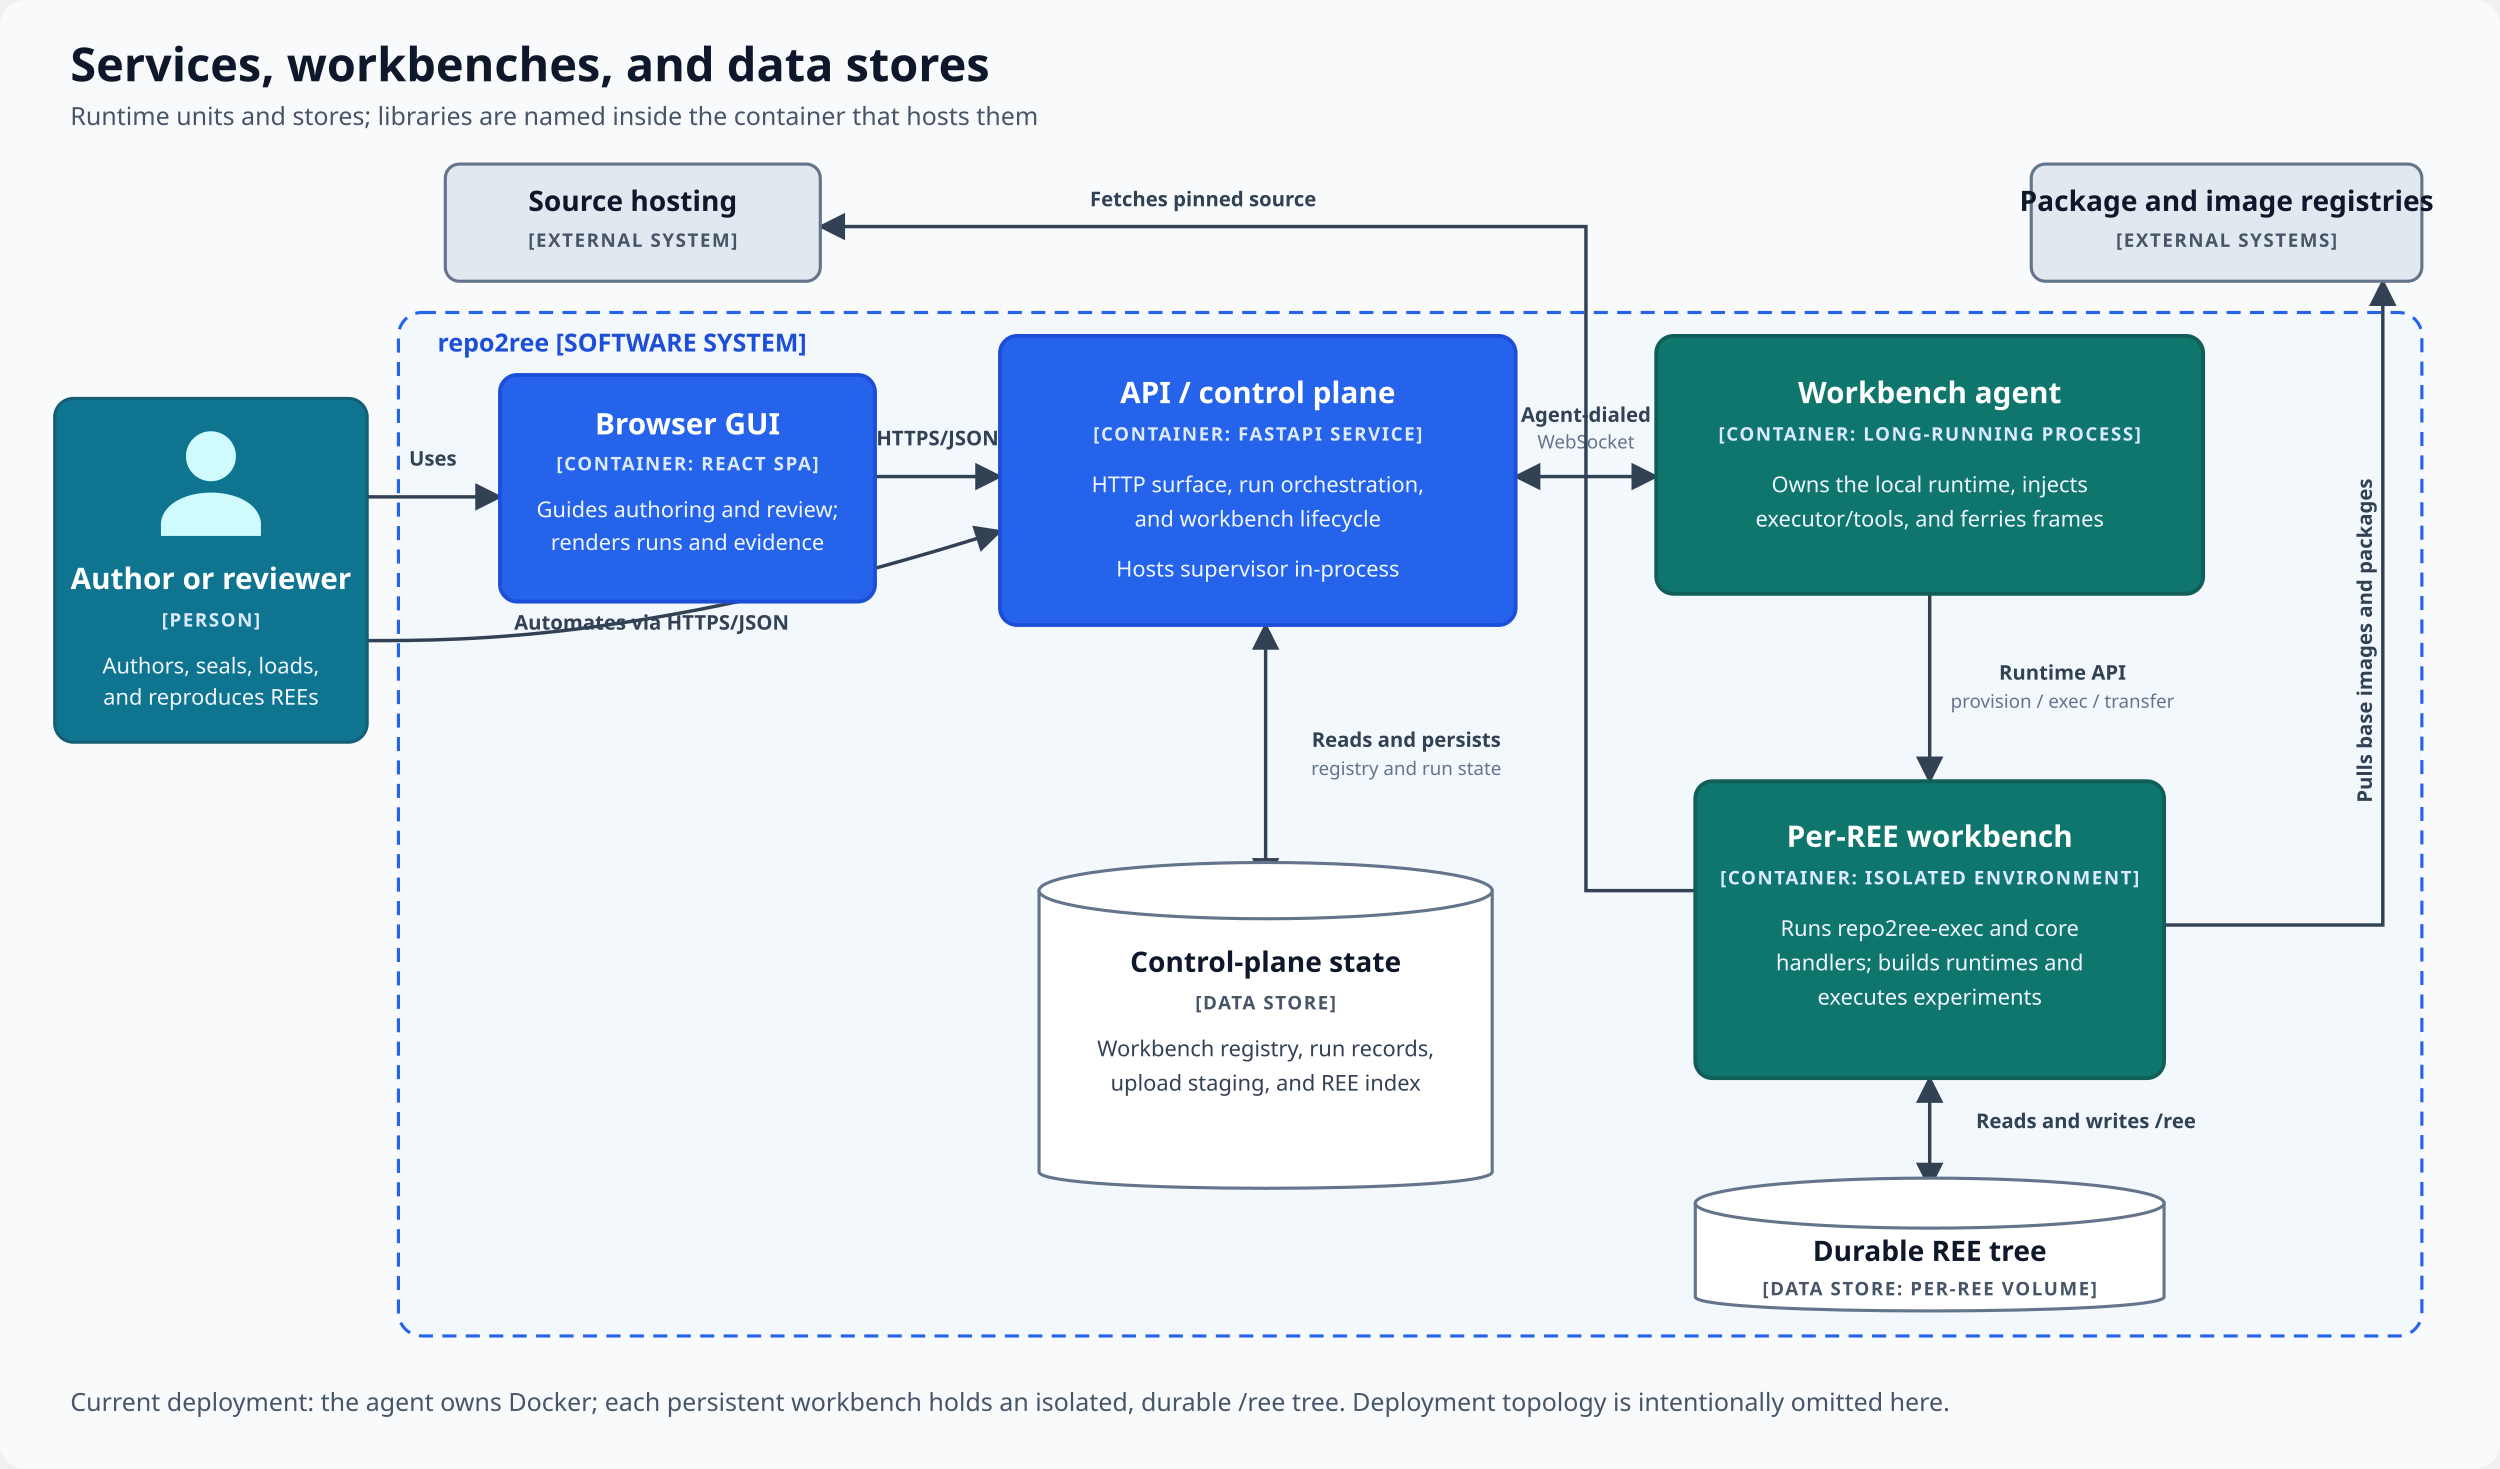
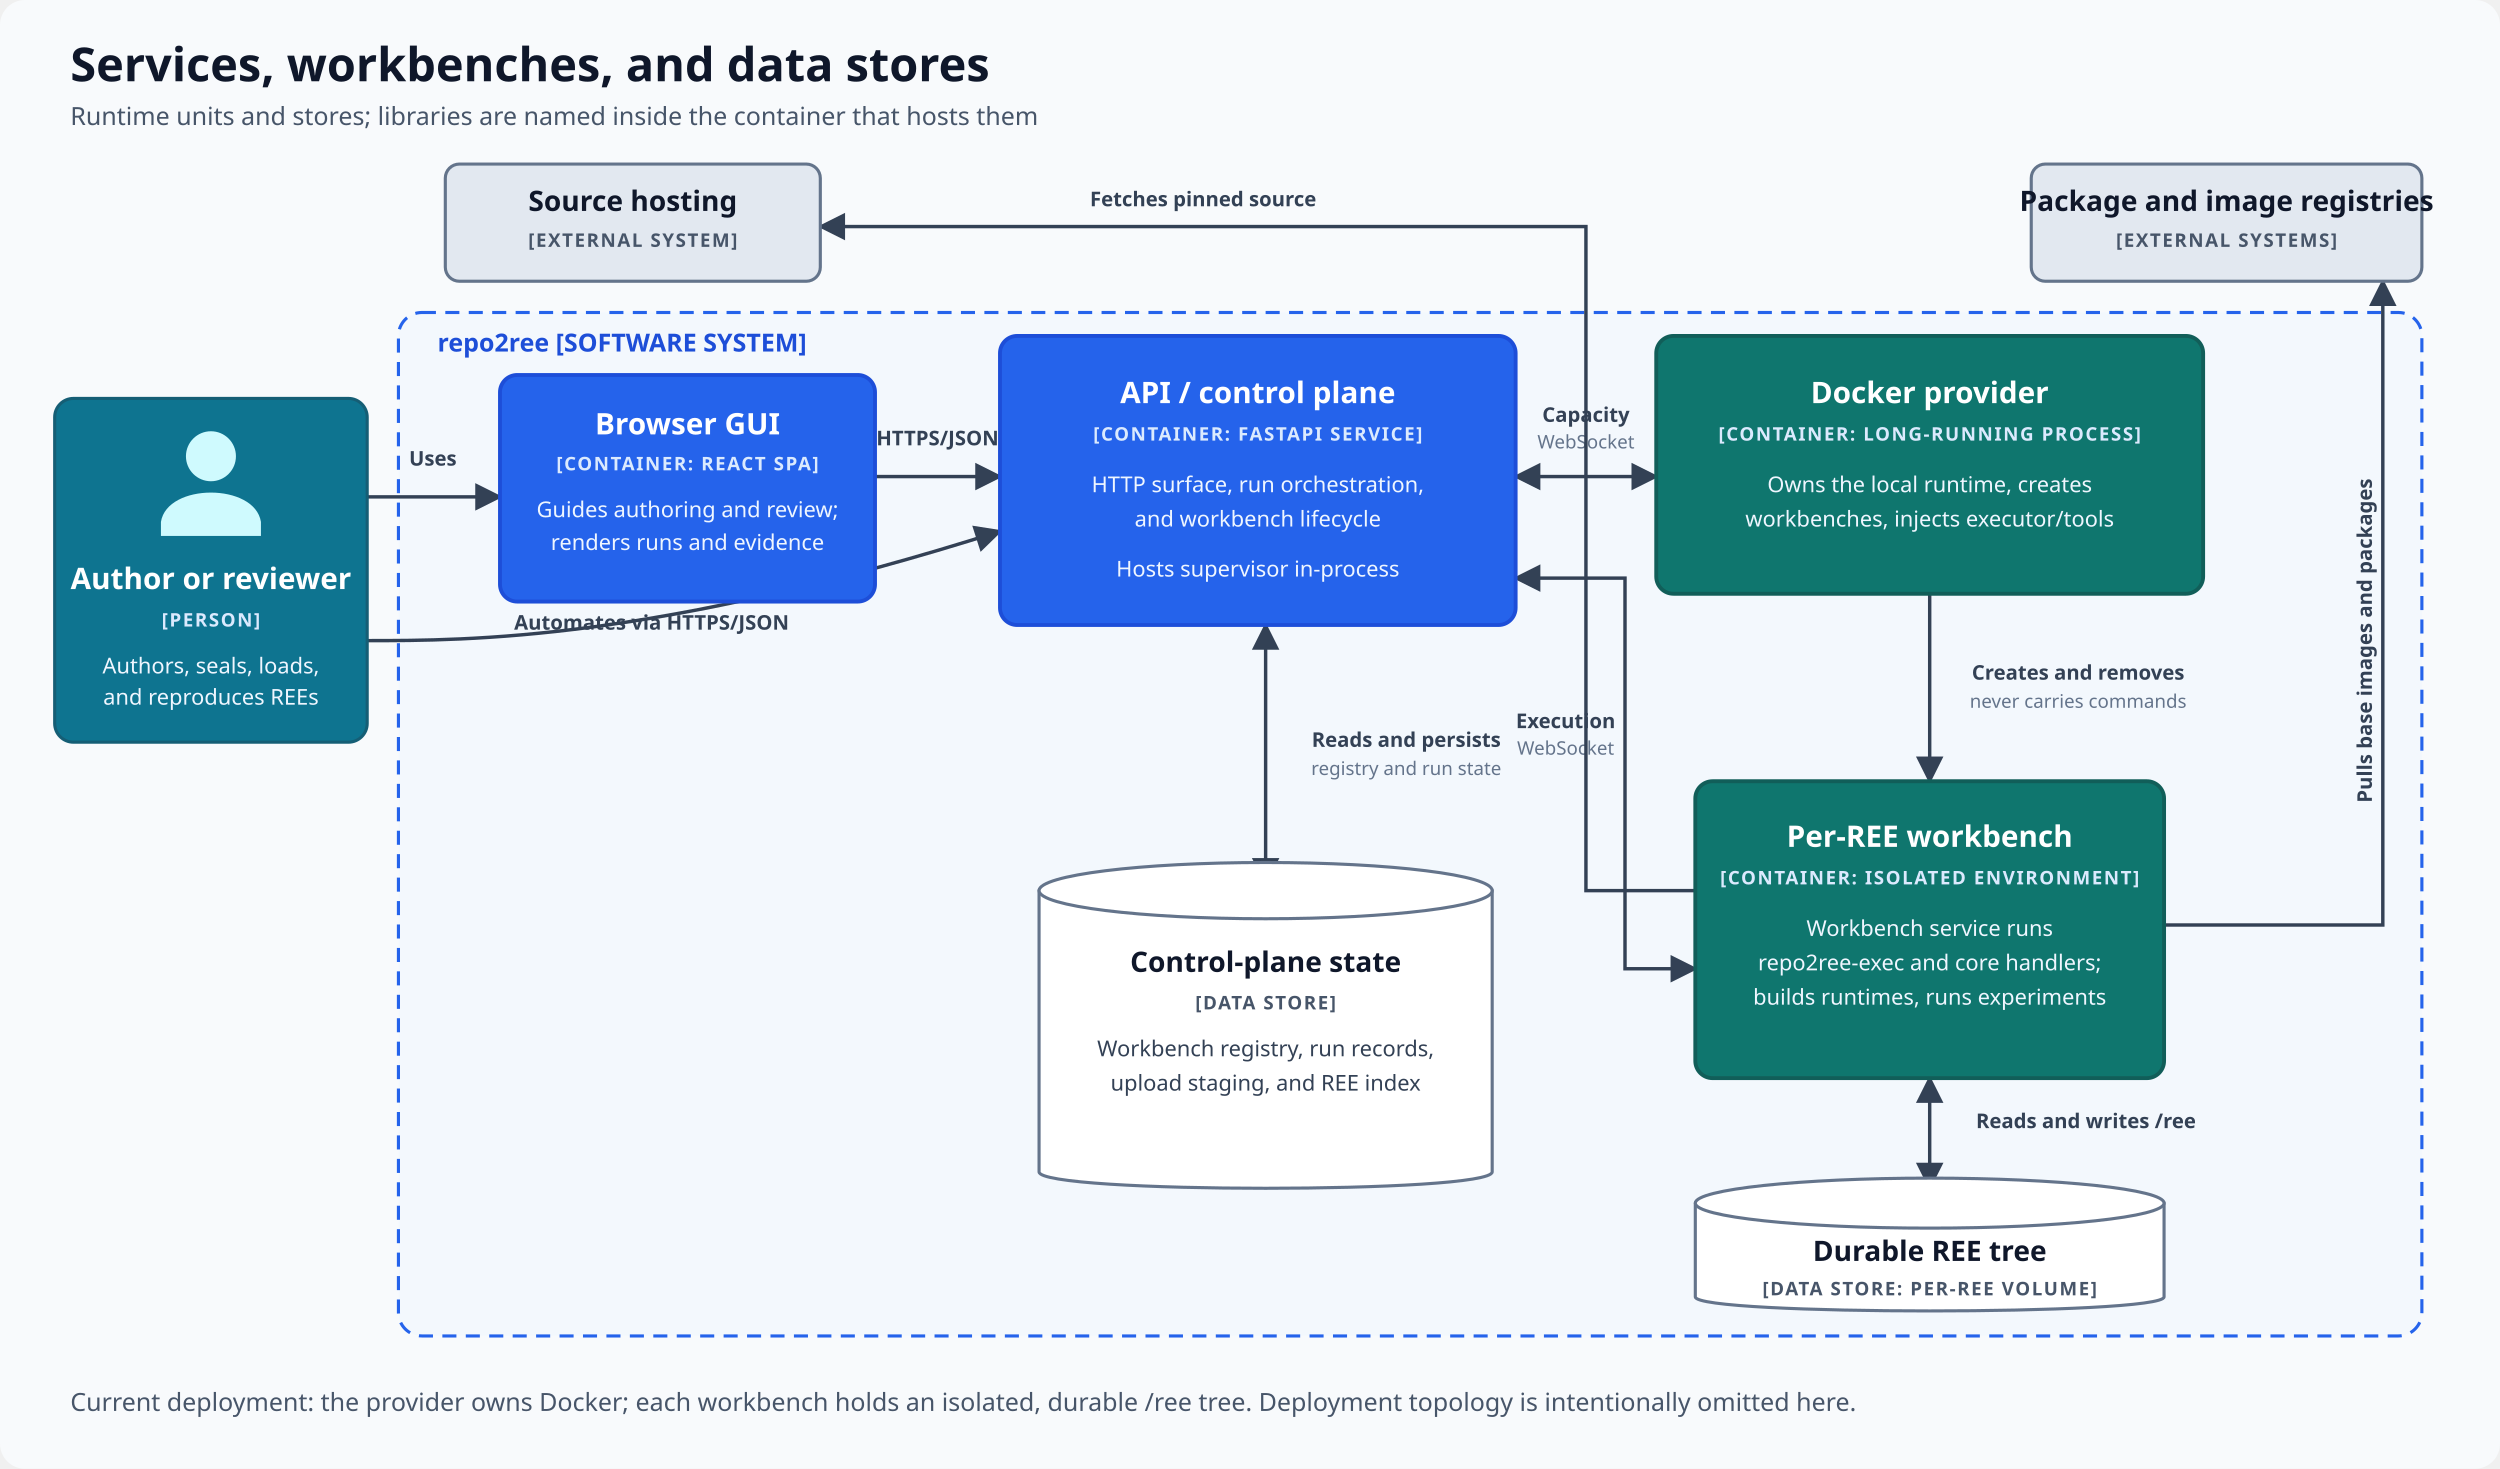
<svg xmlns="http://www.w3.org/2000/svg" width="1600" height="940" viewBox="0 0 1600 940" role="img" aria-labelledby="title description">
  <defs>
    <marker id="arrow" viewBox="0 0 10 10" refX="9" refY="5" markerWidth="8" markerHeight="8" orient="auto-start-reverse">
      <path d="M0 0 10 5 0 10z" fill="#334155" />
    </marker>
    <style>
      .bg{fill:#f8fafc}.boundary{fill:#eff6ff;fill-opacity:.45;stroke:#2563eb;stroke-width:2;stroke-dasharray:9 6}.boundary-label{font:700 16px system-ui,sans-serif;fill:#1d4ed8}.heading{font:700 30px system-ui,sans-serif;fill:#0f172a}.sub{font:16px system-ui,sans-serif;fill:#475569}.box{fill:#2563eb;stroke:#1d4ed8;stroke-width:2.5}.exec{fill:#0f766e;stroke:#115e59;stroke-width:2.5}.store{fill:#fff;stroke:#64748b;stroke-width:2}.external{fill:#e2e8f0;stroke:#64748b;stroke-width:2}.person{fill:#0e7490;stroke:#155e75;stroke-width:2}.name{font:700 19px system-ui,sans-serif;fill:#fff;text-anchor:middle}.type{font:600 12px system-ui,sans-serif;fill:#dbeafe;text-anchor:middle;letter-spacing:1px}.copy{font:14px system-ui,sans-serif;fill:#eff6ff;text-anchor:middle}.dark-name{font:700 18px system-ui,sans-serif;fill:#0f172a;text-anchor:middle}.dark-type{font:600 12px system-ui,sans-serif;fill:#475569;text-anchor:middle;letter-spacing:1px}.dark-copy{font:14px system-ui,sans-serif;fill:#334155;text-anchor:middle}.line{fill:none;stroke:#334155;stroke-width:2.2;marker-end:url(#arrow)}.both{fill:none;stroke:#334155;stroke-width:2.2;marker-start:url(#arrow);marker-end:url(#arrow)}.label{font:600 13px system-ui,sans-serif;fill:#334155;text-anchor:middle}.note{font:12px system-ui,sans-serif;fill:#64748b;text-anchor:middle}
    </style>
  </defs>
  <rect class="bg" width="1600" height="940" rx="16" />
  <text class="heading" x="45" y="52">Services, workbenches, and data stores</text>
  <text class="sub" x="45" y="80">Runtime units and stores; libraries are named inside the container that hosts them</text>
  <rect class="boundary" x="255" y="200" width="1295" height="655" rx="15" />
  <text class="boundary-label" x="280" y="225">repo2ree [SOFTWARE SYSTEM]</text>
  <path class="line" d="M235 318 L320 318" />
  <text class="label" x="277" y="298">Uses</text>
  <path class="line" d="M235 410 C300 410 420 410 640 340" />
  <text class="label" x="417" y="403">Automates via HTTPS/JSON</text>
  <path class="line" d="M560 305 L640 305" />
  <text class="label" x="600" y="285">HTTPS/JSON</text>
  <path class="both" d="M970 305 L1060 305" />
-   <text class="label" x="1015" y="270">Agent-dialed</text>
+   <text class="label" x="1015" y="270">Capacity</text>
  <text class="note" x="1015" y="287">WebSocket</text>
  <path class="line" d="M1235 380 L1235 500" />
-   <text class="label" x="1320" y="435">Runtime API</text>
-   <text class="note" x="1320" y="453">provision / exec / transfer</text>
+   <text class="label" x="1330" y="435">Creates and removes</text>
+   <text class="note" x="1330" y="453">never carries commands</text>
+   <path class="both" d="M970 370 L1040 370 L1040 620 L1085 620" />
+   <text class="label" x="1002" y="466">Execution</text>
+   <text class="note" x="1002" y="483">WebSocket</text>
  <path class="both" d="M810 400 L810 565" />
  <text class="label" x="900" y="478">Reads and persists</text>
  <text class="note" x="900" y="496">registry and run state</text>
  <path class="both" d="M1235 690 L1235 760" />
  <text class="label" x="1335" y="722">Reads and writes /ree</text>
  <path class="line" d="M1385 592 L1525 592 L1525 180" />
  <text class="label" x="1518" y="410" transform="rotate(-90 1518 410)">Pulls base images and packages</text>
  <path class="line" d="M1085 570 L1015 570 L1015 145 L525 145" />
  <text class="label" x="770" y="132">Fetches pinned source</text>
  <g>
    <rect class="person" x="35" y="255" width="200" height="220" rx="12" />
    <circle cx="135" cy="292" r="16" fill="#cffafe" />
    <path d="M103 334c4-25 60-25 64 0v9h-64z" fill="#cffafe" />
    <text class="name" x="135" y="377">Author or reviewer</text>
    <text class="type" x="135" y="401">[PERSON]</text>
    <text class="copy" x="135" y="431">Authors, seals, loads,</text>
    <text class="copy" x="135" y="451">and reproduces REEs</text>
  </g>
  <g>
    <rect class="external" x="285" y="105" width="240" height="75" rx="9" />
    <text class="dark-name" x="405" y="135">Source hosting</text>
    <text class="dark-type" x="405" y="158">[EXTERNAL SYSTEM]</text>
  </g>
  <g>
    <rect class="external" x="1300" y="105" width="250" height="75" rx="9" />
    <text class="dark-name" x="1425" y="135">Package and image registries</text>
    <text class="dark-type" x="1425" y="158">[EXTERNAL SYSTEMS]</text>
  </g>
  <g>
    <rect class="box" x="320" y="240" width="240" height="145" rx="11" />
    <text class="name" x="440" y="278">Browser GUI</text>
    <text class="type" x="440" y="301">[CONTAINER: REACT SPA]</text>
    <text class="copy" x="440" y="331">Guides authoring and review;</text>
    <text class="copy" x="440" y="352">renders runs and evidence</text>
  </g>
  <g>
    <rect class="box" x="640" y="215" width="330" height="185" rx="11" />
    <text class="name" x="805" y="258">API / control plane</text>
    <text class="type" x="805" y="282">[CONTAINER: FASTAPI SERVICE]</text>
    <text class="copy" x="805" y="315">HTTP surface, run orchestration,</text>
    <text class="copy" x="805" y="337">and workbench lifecycle</text>
    <text class="copy" x="805" y="369">Hosts supervisor in-process</text>
  </g>
  <g>
    <rect class="exec" x="1060" y="215" width="350" height="165" rx="11" />
-     <text class="name" x="1235" y="258">Workbench agent</text>
+     <text class="name" x="1235" y="258">Docker provider</text>
    <text class="type" x="1235" y="282">[CONTAINER: LONG-RUNNING PROCESS]</text>
-     <text class="copy" x="1235" y="315">Owns the local runtime, injects</text>
-     <text class="copy" x="1235" y="337">executor/tools, and ferries frames</text>
+     <text class="copy" x="1235" y="315">Owns the local runtime, creates</text>
+     <text class="copy" x="1235" y="337">workbenches, injects executor/tools</text>
  </g>
  <g>
    <rect class="exec" x="1085" y="500" width="300" height="190" rx="11" />
    <text class="name" x="1235" y="542">Per-REE workbench</text>
    <text class="type" x="1235" y="566">[CONTAINER: ISOLATED ENVIRONMENT]</text>
-     <text class="copy" x="1235" y="599">Runs repo2ree-exec and core</text>
-     <text class="copy" x="1235" y="621">handlers; builds runtimes and</text>
-     <text class="copy" x="1235" y="643">executes experiments</text>
+     <text class="copy" x="1235" y="599">Workbench service runs</text>
+     <text class="copy" x="1235" y="621">repo2ree-exec and core handlers;</text>
+     <text class="copy" x="1235" y="643">builds runtimes, runs experiments</text>
  </g>
  <g>
    <path class="store" d="M665 570c0-14 290-14 290 0v180c0 14-290 14-290 0z" />
    <ellipse class="store" cx="810" cy="570" rx="145" ry="18" />
    <text class="dark-name" x="810" y="622">Control-plane state</text>
    <text class="dark-type" x="810" y="646">[DATA STORE]</text>
    <text class="dark-copy" x="810" y="676">Workbench registry, run records,</text>
    <text class="dark-copy" x="810" y="698">upload staging, and REE index</text>
  </g>
  <g>
    <path class="store" d="M1085 770c0-12 300-12 300 0v60c0 12-300 12-300 0z" />
    <ellipse class="store" cx="1235" cy="770" rx="150" ry="16" />
    <text class="dark-name" x="1235" y="807">Durable REE tree</text>
    <text class="dark-type" x="1235" y="829">[DATA STORE: PER-REE VOLUME]</text>
  </g>
-   <text class="sub" x="45" y="903">Current deployment: the agent owns Docker; each persistent workbench holds an isolated, durable /ree tree. Deployment topology is intentionally omitted here.</text>
+   <text class="sub" x="45" y="903">Current deployment: the provider owns Docker; each workbench holds an isolated, durable /ree tree. Deployment topology is intentionally omitted here.</text>
</svg>
